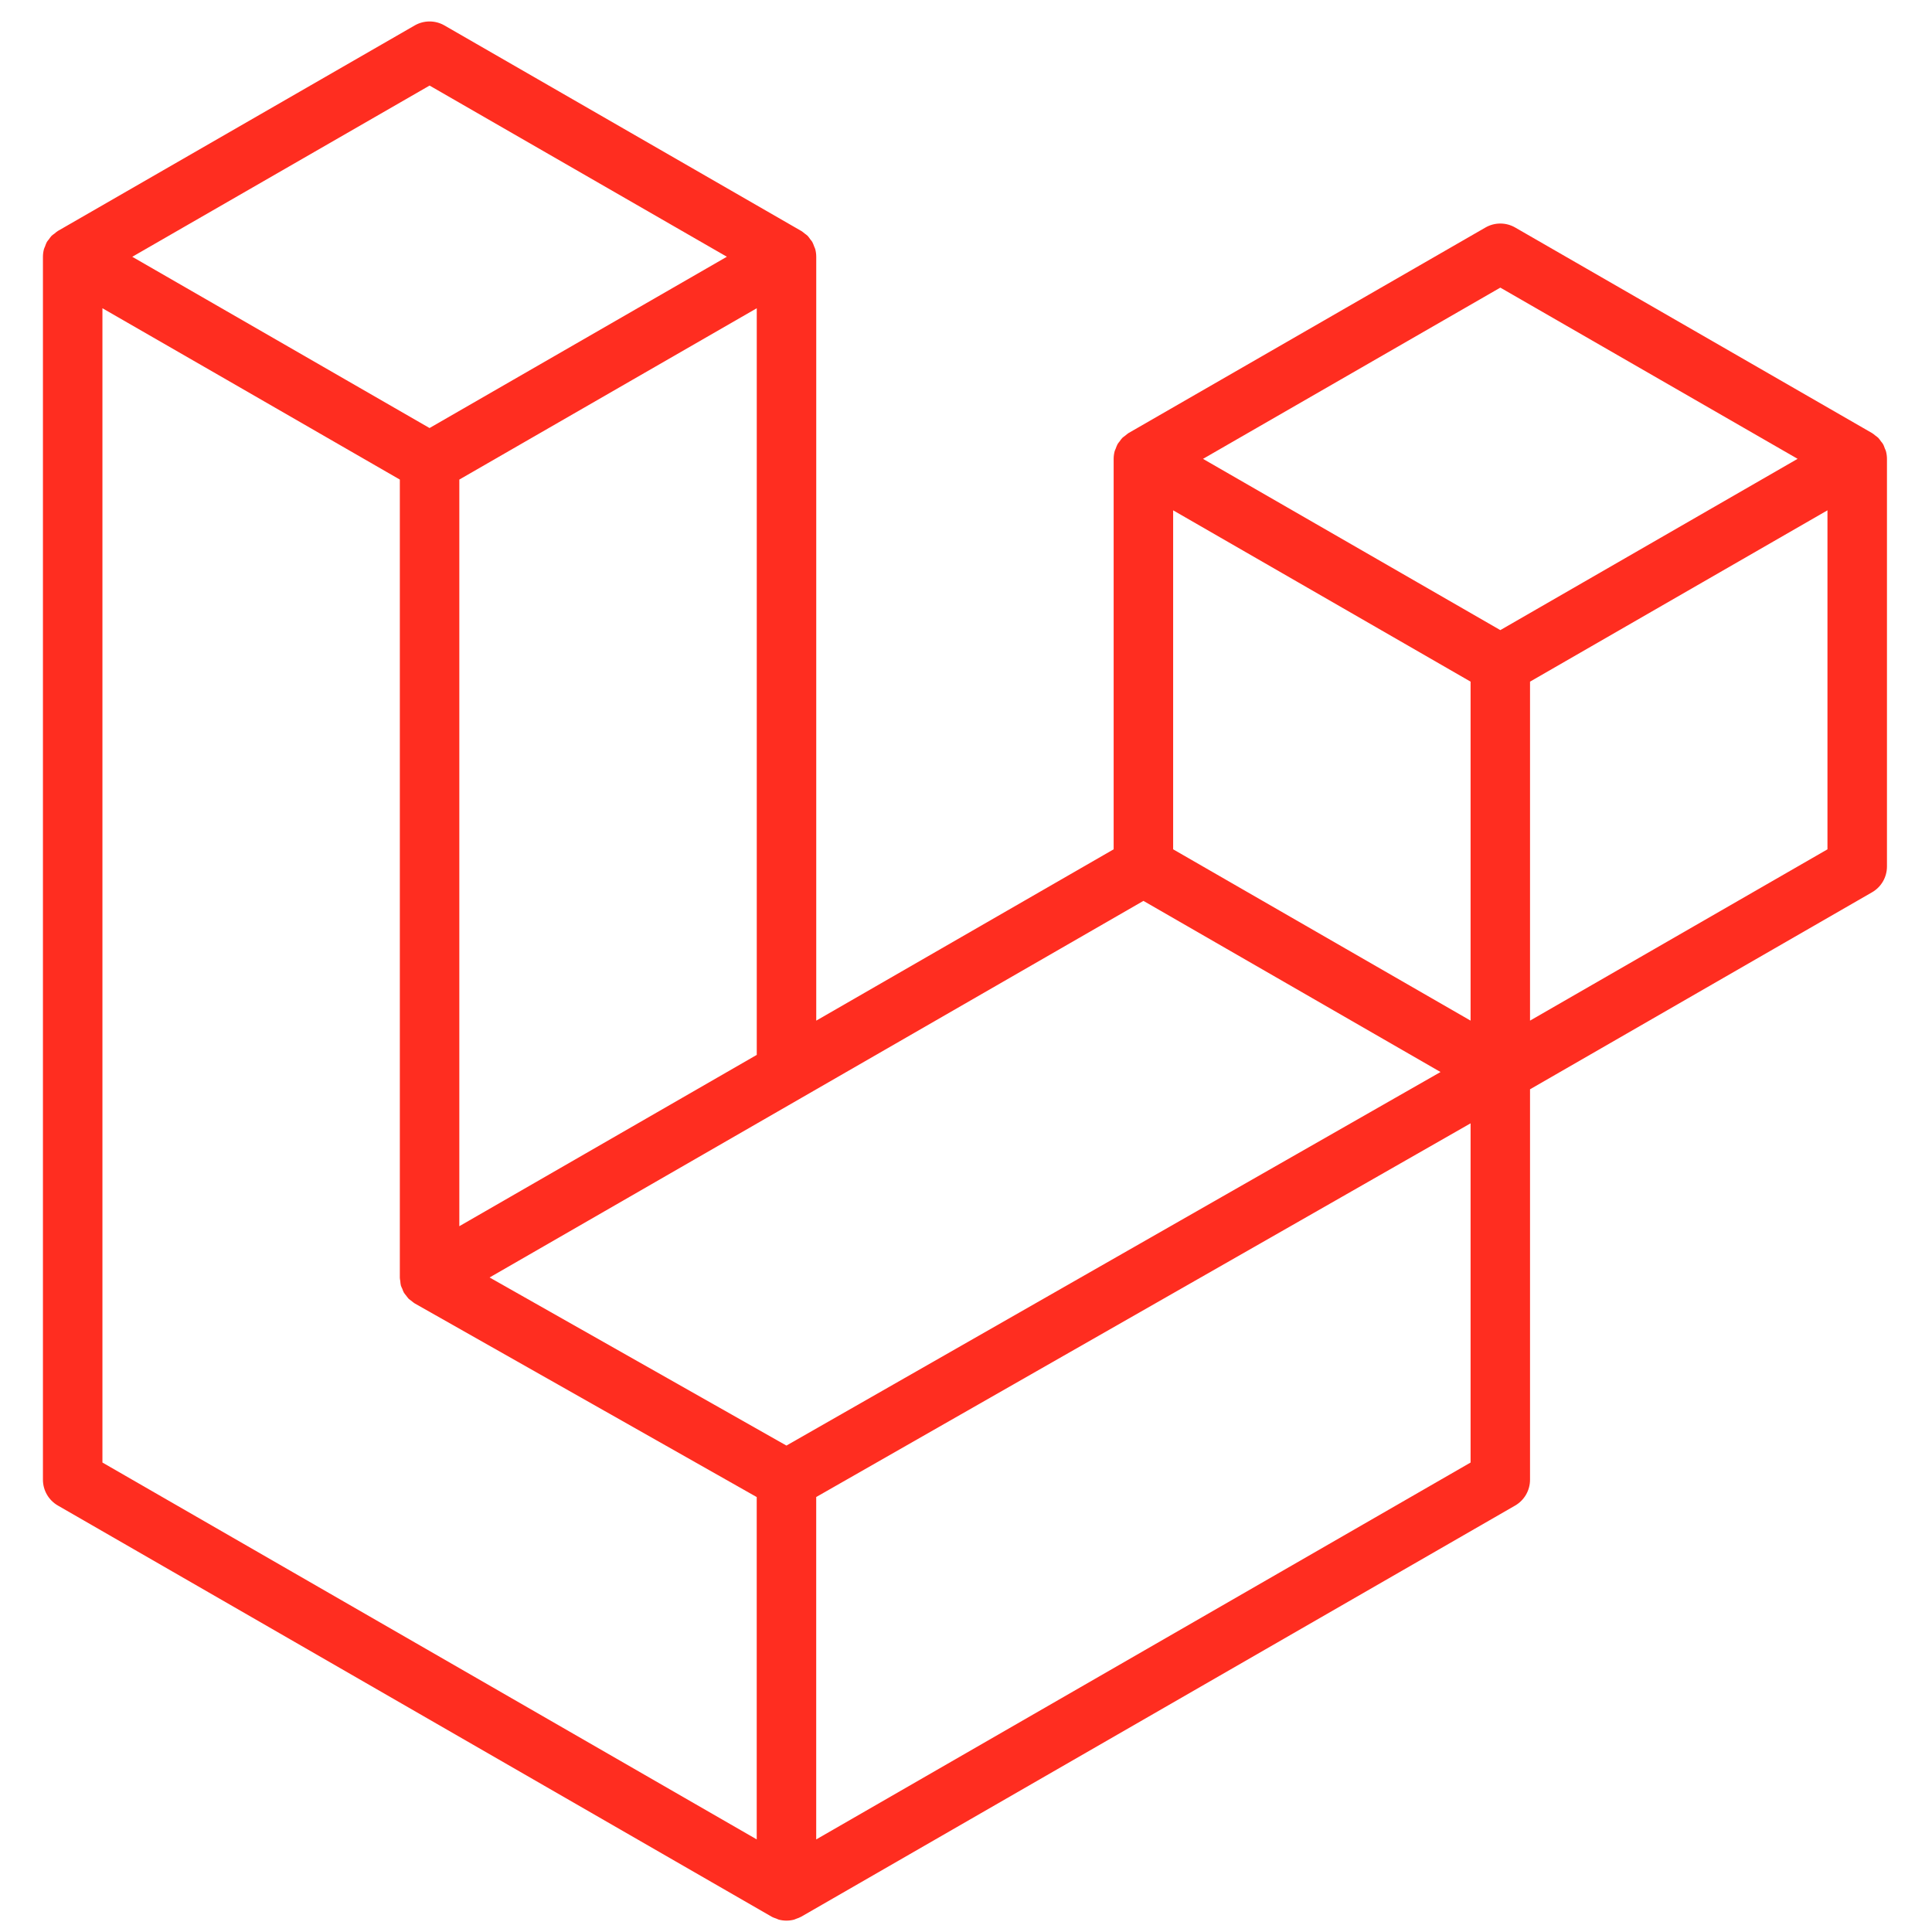
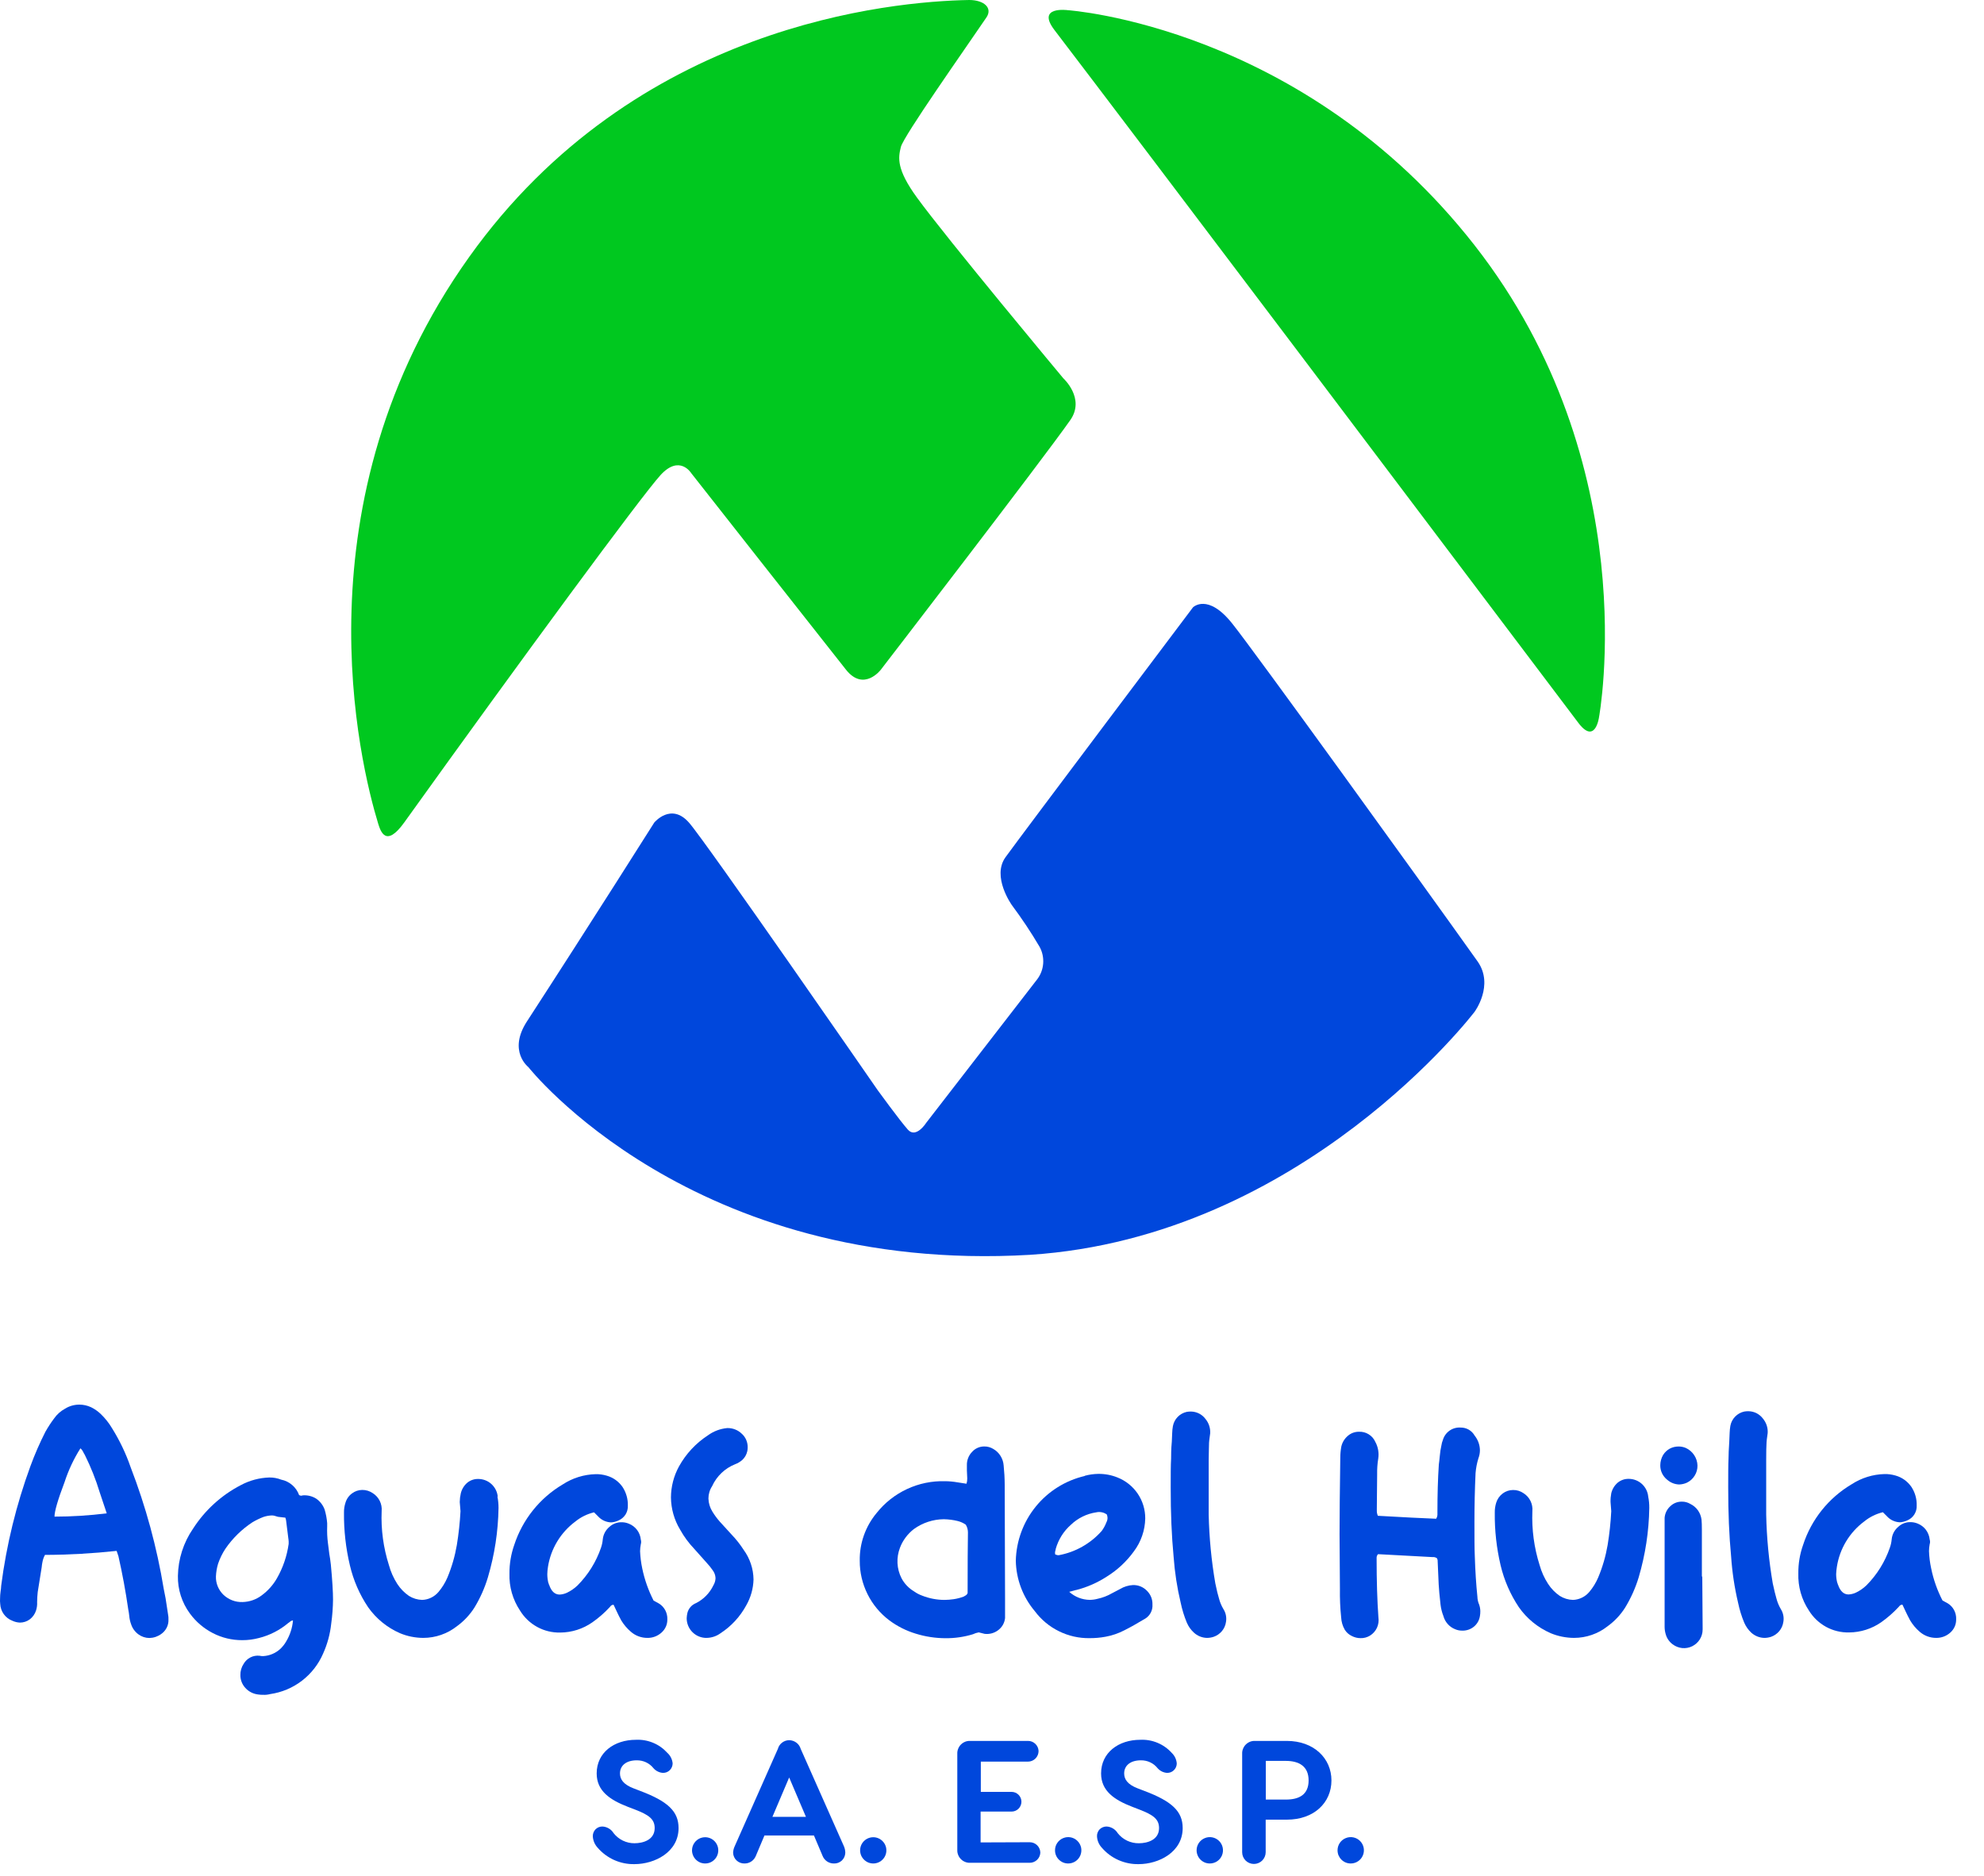
- <svg xmlns="http://www.w3.org/2000/svg" width="166" height="166" viewBox="0 0 166 166" fill="none">
-   <path fill-rule="evenodd" clip-rule="evenodd" d="M162.041 38.759C162.099 38.977 162.129 39.201 162.13 39.426V74.452C162.13 74.902 162.011 75.344 161.786 75.733C161.561 76.122 161.237 76.444 160.847 76.668L131.462 93.594V127.141C131.462 128.054 130.977 128.897 130.186 129.357L68.847 164.683C68.707 164.763 68.554 164.814 68.401 164.868C68.343 164.887 68.289 164.922 68.228 164.938C67.8 165.051 67.349 165.051 66.92 164.938C66.85 164.919 66.786 164.881 66.719 164.855C66.579 164.804 66.432 164.76 66.298 164.683L4.972 129.357C4.583 129.133 4.259 128.81 4.034 128.421C3.808 128.032 3.69 127.591 3.689 127.141L3.689 22.063C3.689 21.834 3.721 21.61 3.779 21.393C3.798 21.32 3.843 21.253 3.868 21.179C3.916 21.045 3.961 20.908 4.031 20.783C4.079 20.7 4.149 20.633 4.206 20.557C4.28 20.454 4.347 20.349 4.433 20.26C4.506 20.186 4.602 20.132 4.685 20.068C4.778 19.992 4.861 19.909 4.966 19.848L35.633 2.185C36.022 1.961 36.462 1.844 36.91 1.844C37.358 1.844 37.798 1.961 38.186 2.185L68.851 19.848H68.857C68.959 19.912 69.045 19.992 69.138 20.065C69.221 20.129 69.313 20.186 69.387 20.257C69.476 20.349 69.54 20.454 69.616 20.557C69.671 20.633 69.744 20.7 69.789 20.783C69.862 20.911 69.904 21.045 69.955 21.179C69.98 21.253 70.025 21.32 70.044 21.396C70.103 21.614 70.133 21.838 70.133 22.063V87.694L95.686 72.974V39.423C95.686 39.2 95.718 38.973 95.775 38.759C95.798 38.683 95.839 38.615 95.865 38.542C95.916 38.408 95.96 38.271 96.031 38.146C96.079 38.063 96.149 37.996 96.203 37.92C96.279 37.818 96.343 37.712 96.433 37.623C96.506 37.549 96.599 37.495 96.681 37.431C96.777 37.355 96.86 37.272 96.962 37.211L127.633 19.548C128.021 19.324 128.461 19.206 128.91 19.206C129.358 19.206 129.798 19.324 130.186 19.548L160.85 37.211C160.959 37.275 161.042 37.355 161.137 37.428C161.217 37.492 161.31 37.549 161.383 37.62C161.473 37.712 161.536 37.818 161.613 37.92C161.67 37.996 161.741 38.063 161.785 38.146C161.859 38.271 161.9 38.408 161.951 38.542C161.98 38.615 162.021 38.683 162.041 38.759ZM157.018 72.974V43.848L146.287 50.028L131.462 58.568V87.694L157.021 72.974H157.018ZM126.354 125.663V96.518L111.771 104.85L70.13 128.626V158.046L126.354 125.663ZM8.801 26.485V125.663L65.018 158.043V128.629L35.649 112L35.64 111.994L35.627 111.988C35.528 111.93 35.445 111.847 35.353 111.777C35.273 111.713 35.18 111.662 35.11 111.592L35.104 111.582C35.021 111.502 34.963 111.403 34.893 111.314C34.829 111.228 34.753 111.154 34.702 111.065L34.699 111.055C34.641 110.96 34.606 110.845 34.565 110.736C34.523 110.64 34.469 110.551 34.443 110.449C34.411 110.328 34.405 110.197 34.392 110.072C34.379 109.976 34.354 109.881 34.354 109.785V109.778V41.205L19.532 32.662L8.801 26.485ZM36.913 7.35L11.364 22.063L36.907 36.777L62.453 22.06L36.907 7.35H36.913ZM50.2 99.174L65.022 90.637V26.485L54.291 32.665L39.466 41.205V105.357L50.2 99.174ZM128.91 24.713L103.363 39.426L128.91 54.14L154.453 39.423L128.91 24.713ZM126.354 58.568L111.529 50.028L100.798 43.848V72.974L115.619 81.511L126.354 87.694V58.568ZM67.571 124.205L105.042 102.803L123.772 92.109L98.245 77.405L68.854 94.334L42.066 109.762L67.571 124.205Z" fill="#FF2D20" />
+ <svg xmlns="http://www.w3.org/2000/svg" width="55" height="52" viewBox="0 0 55 52" fill="none">
+   <path fill-rule="evenodd" clip-rule="evenodd" d="M11.207 22.8C14.483 18.232 17.779 13.756 18.309 13.173C18.839 12.591 19.162 13.117 19.162 13.117C19.162 13.117 22.986 17.981 23.455 18.569C23.947 19.184 24.416 18.569 24.416 18.569C24.416 18.569 28.924 12.715 29.671 11.645C30.091 11.045 29.479 10.49 29.479 10.49C29.479 10.49 26.26 6.631 25.424 5.483C24.847 4.691 24.898 4.376 24.974 4.073C25.051 3.769 26.745 1.368 27.345 0.484C27.523 0.223 27.282 0 26.868 0C24.704 0.038 17.605 0.675 13.005 7.126C8.172 13.904 9.985 21.202 10.484 22.835C10.552 23.049 10.697 23.51 11.207 22.8Z" fill="#00C81F" />
+   <path fill-rule="evenodd" clip-rule="evenodd" d="M40.962 26.654C39.415 24.479 34.728 17.992 34.16 17.287C33.478 16.43 33.071 16.838 33.071 16.838C33.071 16.838 28.392 23.049 27.877 23.761C27.482 24.303 28.052 25.094 28.052 25.094C28.328 25.465 28.585 25.85 28.819 26.248C28.896 26.388 28.93 26.547 28.919 26.706C28.908 26.865 28.852 27.017 28.756 27.145L25.679 31.124C25.679 31.124 25.396 31.575 25.167 31.316C24.938 31.058 24.334 30.227 24.334 30.227C24.334 30.227 19.563 23.327 19.099 22.804C18.601 22.239 18.137 22.804 18.137 22.804C18.137 22.804 16.389 25.573 14.605 28.321C14.074 29.143 14.648 29.584 14.648 29.584C14.648 29.584 19.175 35.336 28.557 34.787C36.128 34.295 40.878 28.05 40.878 28.05C40.878 28.05 41.426 27.314 40.962 26.654Z" fill="#0047DC" />
+   <path fill-rule="evenodd" clip-rule="evenodd" d="M29.23 0.831C31.552 3.871 39.877 14.901 43.74 20.02C44.221 20.675 44.327 19.887 44.327 19.887C44.327 19.887 45.636 12.883 40.877 6.799C36.117 0.715 29.598 0.282 29.598 0.282C29.598 0.282 28.72 0.161 29.23 0.831Z" fill="#00C81F" />
+   <path d="M0.002 44.313C0.002 44.249 0.007 44.185 0.016 44.121C0.025 44.068 0.03 44.014 0.033 43.959C0.179 42.829 0.451 41.718 0.843 40.647C0.962 40.322 1.1 40.005 1.257 39.696C1.33 39.566 1.411 39.441 1.501 39.322C1.58 39.209 1.684 39.117 1.805 39.052C1.923 38.978 2.06 38.94 2.2 38.94C2.312 38.94 2.422 38.965 2.524 39.012C2.622 39.06 2.712 39.123 2.791 39.198C2.913 39.315 3.019 39.448 3.105 39.593C3.318 39.934 3.491 40.297 3.622 40.677C4.042 41.765 4.349 42.893 4.538 44.043C4.546 44.09 4.563 44.178 4.59 44.307L4.66 44.763C4.669 44.806 4.672 44.85 4.67 44.895C4.674 44.974 4.657 45.053 4.622 45.123C4.586 45.194 4.533 45.255 4.468 45.3C4.373 45.369 4.26 45.407 4.143 45.41C4.034 45.41 3.928 45.375 3.839 45.31C3.745 45.242 3.674 45.146 3.637 45.036C3.608 44.959 3.59 44.879 3.583 44.798C3.577 44.738 3.568 44.679 3.556 44.62C3.483 44.115 3.392 43.622 3.283 43.142L3.233 42.995C2.573 43.066 1.91 43.104 1.247 43.106C1.212 43.17 1.188 43.238 1.176 43.309C1.166 43.354 1.16 43.4 1.156 43.446L1.046 44.134C1.035 44.227 1.03 44.321 1.029 44.415C1.034 44.494 1.023 44.573 0.999 44.648C0.968 44.745 0.908 44.83 0.827 44.892C0.748 44.951 0.651 44.983 0.552 44.983C0.479 44.98 0.407 44.962 0.341 44.931C0.246 44.895 0.164 44.831 0.104 44.748C0.045 44.666 0.011 44.568 0.006 44.466C-0 44.415 -0.002 44.364 0.002 44.313ZM2.301 40.242C2.284 40.207 2.26 40.176 2.23 40.151C2.045 40.444 1.897 40.758 1.79 41.088C1.604 41.577 1.511 41.896 1.511 42.045C1.995 42.045 2.478 42.014 2.959 41.954L2.766 41.377C2.657 41.018 2.518 40.669 2.351 40.333C2.332 40.304 2.316 40.274 2.301 40.242Z" fill="#0047DC" />
+   <path d="M5.353 42.377C5.681 41.867 6.136 41.452 6.674 41.173C6.919 41.041 7.192 40.968 7.47 40.96C7.581 40.959 7.691 40.979 7.795 41.02C7.907 41.042 8.012 41.093 8.099 41.168C8.186 41.242 8.252 41.338 8.291 41.446C8.305 41.456 8.322 41.463 8.34 41.464C8.358 41.466 8.376 41.463 8.392 41.456C8.523 41.445 8.655 41.477 8.766 41.547C8.874 41.622 8.955 41.728 9 41.851C9.036 41.973 9.06 42.099 9.07 42.226V42.317C9.064 42.471 9.071 42.625 9.091 42.778C9.111 42.943 9.125 43.046 9.13 43.086C9.145 43.161 9.158 43.259 9.172 43.38C9.213 43.813 9.232 44.133 9.232 44.343C9.23 44.566 9.213 44.789 9.182 45.011C9.152 45.298 9.076 45.578 8.957 45.842C8.829 46.139 8.627 46.398 8.37 46.595C8.113 46.792 7.81 46.919 7.489 46.965C7.427 46.981 7.362 46.989 7.297 46.985C7.248 46.986 7.199 46.983 7.15 46.975C7.015 46.958 6.891 46.894 6.801 46.793C6.712 46.697 6.663 46.57 6.664 46.439C6.661 46.328 6.693 46.218 6.755 46.125C6.799 46.049 6.864 45.987 6.942 45.948C7.02 45.908 7.108 45.892 7.196 45.902C7.229 45.91 7.263 45.913 7.297 45.912C7.469 45.902 7.633 45.835 7.762 45.72C7.828 45.659 7.885 45.589 7.93 45.511C8.038 45.333 8.104 45.132 8.122 44.924C8.094 44.925 8.067 44.935 8.046 44.953C8.029 44.969 8.01 44.983 7.99 44.995C7.755 45.193 7.478 45.335 7.179 45.41C7.028 45.45 6.871 45.471 6.714 45.47C6.43 45.471 6.15 45.404 5.898 45.273C5.648 45.144 5.431 44.959 5.265 44.732C5.042 44.43 4.924 44.063 4.932 43.688C4.94 43.219 5.087 42.763 5.353 42.377ZM7.996 42.67L7.93 42.145C7.926 42.12 7.919 42.096 7.91 42.073C7.869 42.073 7.824 42.061 7.772 42.058C7.729 42.056 7.687 42.048 7.646 42.033C7.605 42.017 7.56 42.01 7.516 42.013C7.443 42.017 7.372 42.031 7.303 42.054C7.198 42.094 7.096 42.144 6.999 42.201C6.704 42.395 6.449 42.644 6.249 42.935C6.164 43.064 6.096 43.204 6.046 43.35C6.011 43.465 5.991 43.584 5.986 43.704C5.983 43.798 6 43.892 6.036 43.979C6.072 44.066 6.125 44.145 6.193 44.211C6.264 44.278 6.347 44.331 6.439 44.366C6.53 44.401 6.628 44.417 6.726 44.413C6.916 44.408 7.099 44.345 7.251 44.231C7.425 44.104 7.57 43.942 7.677 43.755C7.845 43.461 7.955 43.138 8.002 42.803C8.004 42.758 8.003 42.714 7.997 42.67H7.996Z" fill="#0047DC" />
+   <path d="M13.79 41.489C13.81 41.592 13.82 41.697 13.82 41.803C13.81 42.454 13.711 43.101 13.526 43.726C13.438 44.021 13.312 44.304 13.152 44.567C13.024 44.768 12.859 44.944 12.666 45.084C12.4 45.293 12.072 45.407 11.733 45.407C11.511 45.406 11.291 45.362 11.086 45.276C10.732 45.121 10.428 44.873 10.205 44.557C9.967 44.203 9.796 43.808 9.699 43.393C9.586 42.915 9.531 42.425 9.536 41.934C9.534 41.841 9.548 41.749 9.577 41.66C9.607 41.556 9.671 41.465 9.759 41.401C9.841 41.339 9.94 41.306 10.042 41.305C10.147 41.304 10.25 41.336 10.336 41.396C10.418 41.448 10.485 41.522 10.528 41.61C10.571 41.697 10.589 41.795 10.58 41.892C10.559 42.4 10.628 42.907 10.782 43.391C10.832 43.575 10.91 43.749 11.013 43.91C11.098 44.041 11.208 44.154 11.337 44.243C11.447 44.312 11.573 44.35 11.703 44.354C11.79 44.351 11.876 44.33 11.954 44.291C12.032 44.253 12.102 44.198 12.158 44.131C12.258 44.012 12.34 43.879 12.402 43.736C12.523 43.447 12.611 43.144 12.664 42.835C12.715 42.523 12.749 42.209 12.766 41.894L12.745 41.64C12.746 41.559 12.756 41.479 12.774 41.401C12.801 41.286 12.863 41.184 12.952 41.107C13.039 41.035 13.148 40.998 13.26 41.001C13.394 41.002 13.523 41.051 13.622 41.141C13.721 41.231 13.784 41.354 13.798 41.487L13.79 41.489Z" fill="#0047DC" />
+   <path d="M18.5 44.892C18.501 44.961 18.488 45.03 18.46 45.094C18.432 45.157 18.39 45.214 18.338 45.26C18.23 45.358 18.089 45.411 17.943 45.407C17.775 45.407 17.613 45.346 17.487 45.235C17.383 45.146 17.294 45.041 17.223 44.924C17.176 44.837 17.134 44.755 17.101 44.682C17.067 44.608 17.038 44.544 17.01 44.489C16.996 44.489 16.982 44.491 16.968 44.496C16.955 44.501 16.943 44.509 16.933 44.519C16.923 44.533 16.911 44.547 16.898 44.56C16.754 44.715 16.595 44.854 16.422 44.975C16.161 45.158 15.85 45.257 15.531 45.259C15.309 45.264 15.088 45.211 14.893 45.104C14.697 44.997 14.533 44.841 14.417 44.651C14.214 44.347 14.111 43.988 14.123 43.623C14.121 43.354 14.166 43.086 14.255 42.832C14.485 42.127 14.963 41.529 15.602 41.151C15.874 40.974 16.189 40.876 16.514 40.868C16.616 40.866 16.719 40.88 16.817 40.909C16.996 40.959 17.152 41.07 17.258 41.223C17.358 41.376 17.41 41.556 17.405 41.738C17.409 41.826 17.387 41.913 17.34 41.988C17.292 42.062 17.223 42.12 17.142 42.154C17.078 42.184 17.009 42.201 16.939 42.205C16.819 42.2 16.704 42.154 16.615 42.073L16.468 41.926C16.279 41.971 16.102 42.057 15.951 42.18C15.543 42.483 15.27 42.934 15.191 43.435C15.18 43.502 15.174 43.57 15.172 43.638C15.172 43.72 15.182 43.802 15.201 43.882C15.204 43.885 15.207 43.889 15.209 43.893C15.211 43.897 15.211 43.902 15.211 43.907C15.211 43.911 15.212 43.916 15.213 43.92C15.215 43.925 15.218 43.928 15.222 43.932C15.282 44.115 15.38 44.206 15.515 44.206C15.585 44.202 15.654 44.185 15.718 44.155C15.826 44.103 15.925 44.035 16.011 43.952C16.303 43.658 16.525 43.302 16.66 42.91C16.686 42.834 16.703 42.756 16.71 42.676C16.723 42.542 16.789 42.418 16.892 42.331C16.983 42.246 17.103 42.2 17.227 42.201C17.297 42.2 17.366 42.213 17.43 42.24C17.521 42.275 17.6 42.335 17.66 42.413C17.719 42.491 17.755 42.584 17.764 42.681C17.777 42.724 17.777 42.77 17.764 42.813C17.752 42.876 17.745 42.941 17.744 43.005C17.751 43.165 17.771 43.324 17.804 43.481C17.868 43.791 17.974 44.09 18.118 44.372L18.265 44.453C18.34 44.498 18.401 44.563 18.442 44.64C18.483 44.718 18.503 44.804 18.5 44.892Z" fill="#0047DC" />
+   <path d="M20.616 42.967C20.79 43.206 20.885 43.492 20.889 43.788C20.882 44.041 20.812 44.288 20.686 44.507C20.517 44.818 20.273 45.083 19.977 45.276C19.865 45.359 19.731 45.404 19.592 45.407C19.52 45.409 19.447 45.396 19.38 45.369C19.312 45.342 19.251 45.302 19.199 45.251C19.147 45.2 19.106 45.14 19.078 45.072C19.05 45.005 19.036 44.934 19.036 44.861C19.038 44.811 19.045 44.762 19.056 44.714C19.072 44.652 19.102 44.595 19.144 44.548C19.186 44.5 19.239 44.464 19.299 44.441C19.506 44.335 19.673 44.165 19.774 43.955C19.811 43.894 19.833 43.824 19.836 43.752C19.833 43.672 19.805 43.593 19.755 43.529C19.706 43.458 19.652 43.39 19.592 43.327L19.249 42.942C19.095 42.781 18.962 42.601 18.854 42.406C18.691 42.137 18.604 41.83 18.6 41.515C18.601 41.214 18.678 40.917 18.823 40.653C19.015 40.306 19.29 40.01 19.623 39.793C19.78 39.678 19.966 39.608 20.16 39.59C20.235 39.588 20.309 39.601 20.378 39.628C20.448 39.655 20.511 39.696 20.564 39.748C20.616 39.794 20.657 39.851 20.685 39.915C20.713 39.979 20.727 40.048 20.727 40.117C20.728 40.154 20.724 40.191 20.717 40.228C20.696 40.326 20.645 40.415 20.57 40.481C20.512 40.529 20.448 40.567 20.378 40.593C20.095 40.706 19.867 40.924 19.741 41.201C19.674 41.303 19.639 41.423 19.639 41.544C19.643 41.674 19.682 41.8 19.751 41.91C19.811 42.007 19.878 42.098 19.953 42.183L20.276 42.537C20.403 42.669 20.517 42.813 20.616 42.967Z" fill="#0047DC" />
+   <path d="M26.196 41.063C26.311 41.064 26.426 41.074 26.539 41.094L26.793 41.133C26.808 41.086 26.815 41.036 26.814 40.987L26.804 40.763V40.617C26.802 40.548 26.815 40.48 26.84 40.417C26.865 40.353 26.903 40.295 26.951 40.247C26.993 40.2 27.045 40.163 27.102 40.138C27.16 40.112 27.222 40.1 27.285 40.1C27.374 40.098 27.462 40.123 27.538 40.17C27.619 40.217 27.688 40.283 27.737 40.363C27.787 40.443 27.816 40.533 27.823 40.627C27.841 40.801 27.851 40.977 27.852 41.153L27.862 44.313V44.859C27.855 44.925 27.834 44.989 27.801 45.047C27.768 45.104 27.723 45.154 27.67 45.194C27.563 45.275 27.429 45.311 27.296 45.295L27.133 45.254C27.077 45.264 27.022 45.281 26.971 45.306C26.728 45.38 26.476 45.417 26.222 45.416C25.939 45.416 25.657 45.374 25.387 45.29C25.122 45.21 24.874 45.085 24.653 44.92C24.397 44.727 24.19 44.478 24.048 44.191C23.906 43.905 23.832 43.589 23.834 43.27C23.825 42.788 23.991 42.319 24.299 41.948C24.524 41.663 24.813 41.435 25.143 41.281C25.472 41.127 25.833 41.053 26.196 41.063ZM26.833 42.481C26.833 42.406 26.812 42.332 26.773 42.268C26.705 42.221 26.63 42.187 26.55 42.167C26.424 42.136 26.295 42.12 26.165 42.117C25.866 42.12 25.576 42.215 25.334 42.39C25.161 42.524 25.027 42.702 24.949 42.907C24.897 43.043 24.873 43.188 24.88 43.334C24.887 43.48 24.925 43.622 24.991 43.752C25.072 43.906 25.195 44.033 25.344 44.121C25.41 44.168 25.481 44.205 25.557 44.233C25.757 44.313 25.97 44.354 26.186 44.354C26.27 44.353 26.355 44.346 26.438 44.334C26.532 44.32 26.624 44.296 26.713 44.263L26.773 44.228C26.797 44.213 26.816 44.19 26.824 44.162V44.131C26.824 43.395 26.827 42.845 26.833 42.481Z" fill="#0047DC" />
+   <path d="M30.074 40.912C30.197 40.879 30.322 40.862 30.449 40.86C30.63 40.858 30.811 40.892 30.979 40.96C31.206 41.049 31.402 41.206 31.539 41.408C31.677 41.611 31.749 41.85 31.748 42.095C31.742 42.424 31.632 42.743 31.434 43.007C31.233 43.286 30.978 43.524 30.685 43.706C30.424 43.876 30.136 44.003 29.834 44.08C29.854 44.072 29.79 44.09 29.641 44.13C29.797 44.271 29.999 44.35 30.209 44.353C30.284 44.352 30.359 44.342 30.431 44.322C30.566 44.293 30.696 44.244 30.816 44.175L31.049 44.053C31.159 43.986 31.284 43.948 31.413 43.942C31.484 43.941 31.554 43.954 31.62 43.981C31.685 44.008 31.744 44.048 31.794 44.099C31.845 44.149 31.885 44.209 31.912 44.275C31.938 44.341 31.951 44.412 31.948 44.484C31.953 44.559 31.938 44.635 31.904 44.702C31.87 44.77 31.819 44.827 31.755 44.868C31.532 45.003 31.336 45.113 31.168 45.197C31.004 45.282 30.828 45.342 30.647 45.375C30.502 45.402 30.354 45.415 30.206 45.414C29.912 45.419 29.621 45.353 29.357 45.223C29.092 45.093 28.863 44.902 28.687 44.666C28.356 44.274 28.17 43.781 28.16 43.268C28.173 42.72 28.367 42.193 28.713 41.767C29.058 41.342 29.535 41.044 30.068 40.919L30.074 40.912ZM29.309 43.114H29.355C29.813 43.029 30.23 42.793 30.54 42.444C30.595 42.37 30.639 42.288 30.672 42.202C30.692 42.165 30.702 42.123 30.703 42.08C30.701 42.049 30.695 42.018 30.685 41.988C30.644 41.957 30.596 41.935 30.545 41.925C30.494 41.914 30.442 41.914 30.391 41.926C30.126 41.965 29.88 42.086 29.687 42.271C29.485 42.449 29.34 42.681 29.267 42.939C29.265 42.962 29.26 42.984 29.252 43.005C29.244 43.033 29.244 43.063 29.252 43.092C29.27 43.102 29.289 43.108 29.309 43.109V43.114Z" fill="#0047DC" />
+   <path d="M33.915 44.608C33.982 44.713 34.008 44.839 33.987 44.962C33.974 45.057 33.935 45.146 33.874 45.219C33.813 45.292 33.733 45.347 33.642 45.378C33.58 45.398 33.515 45.408 33.45 45.407C33.318 45.402 33.193 45.35 33.096 45.26C33.013 45.184 32.947 45.091 32.902 44.987C32.827 44.807 32.77 44.62 32.73 44.429C32.631 44.013 32.566 43.589 32.535 43.162C32.48 42.588 32.453 41.946 32.454 41.238C32.454 40.881 32.454 40.614 32.465 40.438C32.465 40.336 32.465 40.178 32.485 39.962L32.495 39.73C32.497 39.665 32.503 39.6 32.515 39.536C32.533 39.44 32.579 39.351 32.647 39.281C32.716 39.21 32.803 39.162 32.899 39.141C32.939 39.134 32.98 39.131 33.021 39.132C33.098 39.134 33.173 39.153 33.242 39.188C33.31 39.223 33.37 39.273 33.416 39.335C33.51 39.447 33.558 39.592 33.548 39.739C33.528 39.886 33.517 39.966 33.517 39.993C33.517 40.101 33.507 40.263 33.507 40.479V41.988C33.521 42.628 33.582 43.266 33.691 43.896C33.73 44.086 33.764 44.224 33.792 44.312C33.818 44.416 33.86 44.516 33.915 44.608Z" fill="#0047DC" />
+   <path d="M37.145 44.05L37.135 42.541C37.135 42.069 37.141 41.36 37.155 40.416C37.155 40.31 37.165 40.205 37.184 40.101C37.21 39.987 37.273 39.884 37.362 39.808C37.447 39.732 37.558 39.691 37.672 39.692C37.767 39.688 37.862 39.712 37.943 39.763C38.025 39.813 38.089 39.887 38.127 39.975C38.203 40.114 38.231 40.275 38.208 40.432C38.184 40.577 38.174 40.725 38.177 40.872L38.168 41.815V41.875C38.166 41.925 38.176 41.975 38.197 42.022C38.901 42.063 39.437 42.089 39.812 42.104C39.833 42.071 39.845 42.035 39.848 41.997C39.849 41.971 39.849 41.946 39.848 41.92C39.848 41.431 39.861 40.99 39.887 40.599C39.895 40.552 39.903 40.471 39.914 40.361C39.922 40.262 39.937 40.164 39.959 40.068C39.966 40.017 39.98 39.968 39.999 39.921C40.029 39.815 40.096 39.723 40.186 39.66C40.276 39.597 40.385 39.568 40.495 39.576C40.573 39.575 40.65 39.596 40.718 39.635C40.785 39.674 40.841 39.731 40.88 39.799C40.972 39.914 41.024 40.056 41.026 40.204C41.026 40.28 41.012 40.355 40.985 40.426C40.943 40.561 40.916 40.7 40.905 40.841C40.884 41.293 40.874 41.743 40.874 42.189C40.874 42.613 40.874 42.932 40.884 43.14C40.897 43.559 40.922 43.934 40.956 44.265C40.958 44.342 40.975 44.418 41.006 44.488C41.026 44.547 41.037 44.608 41.037 44.67C41.037 44.714 41.034 44.758 41.026 44.802C41.009 44.917 40.949 45.022 40.859 45.096C40.769 45.169 40.656 45.208 40.541 45.206C40.471 45.207 40.402 45.194 40.338 45.166C40.259 45.135 40.189 45.086 40.133 45.022C40.077 44.959 40.036 44.884 40.014 44.802C39.974 44.7 39.947 44.593 39.934 44.484C39.906 44.24 39.89 44.055 39.883 43.926L39.853 43.248C39.849 43.23 39.842 43.213 39.833 43.197C39.797 43.173 39.754 43.162 39.711 43.167L38.202 43.086C38.189 43.099 38.178 43.115 38.172 43.133C38.165 43.15 38.161 43.169 38.162 43.187C38.162 43.829 38.179 44.379 38.212 44.837C38.227 44.935 38.213 45.036 38.172 45.126C38.13 45.216 38.063 45.292 37.979 45.344C37.9 45.392 37.809 45.417 37.716 45.414C37.632 45.414 37.548 45.393 37.474 45.354C37.394 45.316 37.327 45.257 37.28 45.182C37.219 45.077 37.185 44.959 37.179 44.837C37.152 44.576 37.141 44.313 37.145 44.05Z" fill="#0047DC" />
+   <path d="M45.691 41.489C45.712 41.592 45.722 41.697 45.721 41.803C45.711 42.454 45.612 43.101 45.428 43.726C45.339 44.021 45.212 44.304 45.052 44.567C44.924 44.769 44.759 44.944 44.566 45.084C44.301 45.293 43.973 45.407 43.635 45.407C43.413 45.406 43.192 45.362 42.986 45.276C42.633 45.121 42.328 44.873 42.106 44.557C41.869 44.202 41.697 43.808 41.599 43.393C41.487 42.915 41.432 42.425 41.438 41.934C41.436 41.841 41.45 41.749 41.477 41.66C41.509 41.557 41.572 41.467 41.659 41.402C41.742 41.341 41.841 41.307 41.944 41.307C42.049 41.305 42.152 41.337 42.238 41.398C42.32 41.45 42.386 41.524 42.429 41.612C42.471 41.699 42.489 41.797 42.48 41.894C42.46 42.401 42.528 42.909 42.682 43.393C42.733 43.576 42.812 43.75 42.916 43.91C43.001 44.041 43.111 44.154 43.24 44.243C43.35 44.312 43.475 44.35 43.605 44.354C43.692 44.351 43.777 44.33 43.856 44.291C43.934 44.253 44.004 44.198 44.06 44.131C44.16 44.012 44.242 43.879 44.303 43.736C44.425 43.447 44.513 43.144 44.566 42.835C44.617 42.523 44.651 42.209 44.667 41.894L44.647 41.64C44.645 41.559 44.652 41.477 44.667 41.398C44.694 41.283 44.756 41.181 44.845 41.104C44.932 41.033 45.041 40.995 45.153 40.998C45.287 40.999 45.416 41.048 45.515 41.138C45.614 41.228 45.677 41.351 45.691 41.484V41.489Z" fill="#0047DC" />
+   <path d="M46.288 40.161C46.363 40.121 46.446 40.101 46.531 40.101C46.6 40.1 46.669 40.114 46.733 40.141C46.827 40.184 46.907 40.252 46.964 40.338C47.022 40.424 47.054 40.524 47.057 40.627C47.059 40.726 47.033 40.824 46.98 40.908C46.928 40.993 46.853 41.061 46.764 41.104C46.697 41.135 46.625 41.151 46.551 41.154C46.428 41.151 46.31 41.104 46.218 41.023C46.157 40.975 46.108 40.913 46.074 40.843C46.041 40.773 46.024 40.696 46.026 40.618C46.027 40.518 46.055 40.419 46.106 40.333C46.151 40.261 46.214 40.202 46.288 40.161ZM47.169 42.126C47.176 42.193 47.179 42.289 47.179 42.411V43.707H47.19L47.2 45.113V45.175C47.2 45.271 47.173 45.366 47.122 45.448C47.071 45.529 46.998 45.595 46.912 45.638C46.825 45.681 46.729 45.698 46.633 45.689C46.537 45.679 46.446 45.643 46.369 45.585C46.276 45.516 46.208 45.418 46.177 45.307C46.157 45.241 46.147 45.173 46.146 45.105V42.076C46.156 41.954 46.212 41.84 46.303 41.757C46.389 41.674 46.504 41.628 46.623 41.63C46.705 41.628 46.785 41.65 46.855 41.691C46.94 41.732 47.013 41.792 47.068 41.868C47.122 41.944 47.157 42.033 47.169 42.126Z" fill="#0047DC" />
+   <path d="M49.367 44.608C49.434 44.713 49.459 44.84 49.438 44.962C49.425 45.057 49.386 45.145 49.325 45.219C49.264 45.292 49.184 45.347 49.094 45.378C49.032 45.398 48.967 45.408 48.902 45.407C48.77 45.402 48.644 45.35 48.546 45.26C48.464 45.183 48.399 45.09 48.354 44.987C48.279 44.807 48.221 44.62 48.182 44.429C48.083 44.01 48.019 43.583 47.99 43.154C47.935 42.579 47.908 41.937 47.909 41.229C47.909 40.872 47.909 40.605 47.918 40.429C47.918 40.327 47.925 40.169 47.939 39.953L47.949 39.721C47.951 39.656 47.958 39.591 47.969 39.527C47.987 39.431 48.033 39.342 48.102 39.272C48.17 39.201 48.258 39.153 48.354 39.132C48.394 39.125 48.435 39.122 48.476 39.123C48.553 39.125 48.628 39.144 48.697 39.179C48.765 39.215 48.825 39.265 48.871 39.326C48.965 39.439 49.013 39.583 49.003 39.73C48.982 39.877 48.972 39.957 48.972 39.984C48.965 40.093 48.962 40.254 48.962 40.47V41.988C48.975 42.628 49.036 43.266 49.144 43.896C49.185 44.086 49.219 44.224 49.245 44.312C49.272 44.416 49.313 44.516 49.367 44.608Z" fill="#0047DC" />
+   <path d="M54.228 44.892C54.229 44.961 54.216 45.03 54.188 45.094C54.16 45.157 54.118 45.214 54.066 45.26C53.958 45.358 53.817 45.41 53.671 45.407C53.503 45.407 53.341 45.346 53.215 45.235C53.111 45.145 53.022 45.039 52.952 44.921C52.905 44.834 52.864 44.752 52.83 44.679C52.796 44.605 52.766 44.541 52.739 44.486C52.725 44.486 52.711 44.488 52.698 44.493C52.684 44.498 52.673 44.506 52.663 44.516C52.652 44.531 52.64 44.544 52.627 44.557C52.483 44.711 52.324 44.85 52.152 44.972C51.89 45.155 51.58 45.253 51.261 45.256C51.038 45.261 50.818 45.208 50.622 45.101C50.427 44.994 50.263 44.838 50.146 44.648C49.944 44.345 49.841 43.985 49.853 43.62C49.85 43.351 49.895 43.083 49.985 42.829C50.214 42.124 50.693 41.526 51.331 41.148C51.603 40.971 51.919 40.873 52.243 40.865C52.346 40.863 52.448 40.877 52.547 40.906C52.726 40.956 52.881 41.067 52.987 41.22C53.088 41.373 53.139 41.553 53.134 41.735C53.139 41.823 53.116 41.91 53.069 41.985C53.022 42.059 52.953 42.117 52.871 42.151C52.807 42.18 52.739 42.198 52.669 42.202C52.548 42.198 52.433 42.151 52.344 42.07L52.197 41.923C52.009 41.968 51.832 42.055 51.682 42.177C51.274 42.48 51.001 42.931 50.922 43.432C50.911 43.499 50.904 43.567 50.901 43.635C50.901 43.717 50.911 43.799 50.932 43.879C50.935 43.882 50.938 43.886 50.94 43.89C50.942 43.894 50.942 43.899 50.942 43.904C50.942 43.908 50.943 43.913 50.944 43.917C50.946 43.922 50.949 43.925 50.952 43.929C51.013 44.112 51.111 44.203 51.246 44.203C51.316 44.199 51.385 44.182 51.449 44.152C51.557 44.1 51.656 44.032 51.742 43.949C52.034 43.655 52.255 43.299 52.39 42.907C52.417 42.832 52.434 42.753 52.441 42.673C52.454 42.539 52.519 42.415 52.623 42.328C52.713 42.243 52.834 42.196 52.958 42.198C53.027 42.197 53.096 42.211 53.16 42.237C53.251 42.273 53.331 42.333 53.389 42.41C53.448 42.488 53.484 42.581 53.494 42.678C53.508 42.721 53.508 42.767 53.494 42.81C53.482 42.873 53.476 42.938 53.475 43.002C53.481 43.162 53.501 43.321 53.535 43.478C53.598 43.788 53.704 44.088 53.849 44.369L53.996 44.45C54.071 44.496 54.132 44.561 54.172 44.639C54.213 44.717 54.232 44.804 54.228 44.892Z" fill="#0047DC" />
+   <path d="M18.5 48.594C18.584 48.67 18.637 48.775 18.647 48.888C18.646 48.923 18.639 48.958 18.625 48.99C18.612 49.022 18.592 49.051 18.567 49.075C18.541 49.1 18.512 49.119 18.479 49.132C18.446 49.144 18.412 49.15 18.377 49.149C18.326 49.146 18.278 49.133 18.233 49.11C18.188 49.088 18.148 49.057 18.115 49.019C18.06 48.949 17.989 48.894 17.909 48.856C17.828 48.818 17.74 48.8 17.651 48.801C17.358 48.801 17.187 48.948 17.187 49.164C17.187 49.322 17.275 49.468 17.565 49.579L17.753 49.651C18.506 49.936 18.811 50.212 18.811 50.679C18.811 51.346 18.149 51.679 17.588 51.679C17.395 51.683 17.204 51.644 17.028 51.566C16.852 51.487 16.695 51.371 16.569 51.225C16.489 51.139 16.441 51.028 16.434 50.911C16.432 50.875 16.438 50.839 16.451 50.806C16.463 50.772 16.483 50.742 16.507 50.716C16.532 50.69 16.562 50.67 16.595 50.656C16.628 50.642 16.664 50.636 16.7 50.636C16.763 50.639 16.824 50.658 16.878 50.69C16.932 50.722 16.977 50.766 17.01 50.82C17.078 50.907 17.166 50.978 17.267 51.027C17.367 51.075 17.477 51.101 17.588 51.1C17.826 51.1 18.149 51.008 18.149 50.679C18.149 50.428 17.98 50.312 17.609 50.168L17.405 50.09C16.908 49.898 16.541 49.65 16.541 49.164C16.541 48.588 17.024 48.232 17.628 48.232C17.791 48.224 17.954 48.252 18.105 48.315C18.256 48.377 18.39 48.473 18.5 48.594Z" fill="#0047DC" />
+   <path d="M19.184 51.294C19.185 51.222 19.206 51.152 19.247 51.093C19.287 51.034 19.344 50.987 19.41 50.96C19.477 50.933 19.55 50.926 19.62 50.94C19.69 50.954 19.755 50.989 19.806 51.04C19.856 51.09 19.891 51.155 19.905 51.225C19.919 51.296 19.912 51.369 19.885 51.435C19.858 51.502 19.812 51.558 19.752 51.599C19.693 51.639 19.623 51.661 19.551 51.661C19.503 51.661 19.455 51.652 19.41 51.634C19.366 51.615 19.325 51.588 19.291 51.554C19.257 51.52 19.23 51.48 19.212 51.435C19.193 51.39 19.184 51.342 19.184 51.294Z" fill="#0047DC" />
+   <path d="M23.433 51.367C23.431 51.407 23.422 51.447 23.406 51.483C23.389 51.519 23.366 51.552 23.337 51.58C23.307 51.607 23.273 51.628 23.236 51.642C23.198 51.656 23.159 51.663 23.119 51.661C23.052 51.662 22.986 51.643 22.93 51.606C22.874 51.569 22.83 51.516 22.805 51.454L22.564 50.885H21.192L20.952 51.454C20.926 51.516 20.883 51.568 20.828 51.605C20.773 51.642 20.708 51.661 20.642 51.661C20.561 51.664 20.482 51.635 20.422 51.58C20.362 51.525 20.327 51.449 20.323 51.367C20.325 51.304 20.34 51.241 20.367 51.184L21.564 48.484C21.583 48.415 21.623 48.354 21.68 48.311C21.737 48.267 21.807 48.243 21.878 48.243C21.95 48.244 22.02 48.268 22.077 48.311C22.135 48.354 22.177 48.415 22.197 48.484L23.395 51.184C23.42 51.242 23.433 51.304 23.433 51.367ZM22.342 50.368L21.877 49.277L21.413 50.368H22.342Z" fill="#0047DC" />
+   <path d="M23.844 51.294C23.844 51.222 23.866 51.152 23.906 51.093C23.947 51.034 24.003 50.987 24.07 50.96C24.136 50.933 24.209 50.926 24.28 50.94C24.35 50.954 24.415 50.989 24.465 51.04C24.516 51.09 24.551 51.155 24.565 51.225C24.579 51.296 24.572 51.369 24.545 51.435C24.518 51.502 24.471 51.558 24.412 51.599C24.352 51.639 24.282 51.661 24.211 51.661C24.163 51.661 24.115 51.652 24.07 51.634C24.026 51.615 23.985 51.588 23.951 51.554C23.917 51.52 23.89 51.48 23.871 51.435C23.853 51.39 23.844 51.342 23.844 51.294Z" fill="#0047DC" />
+   <path d="M28.546 51.072C28.622 51.072 28.696 51.102 28.751 51.155C28.806 51.209 28.837 51.281 28.84 51.357C28.837 51.434 28.806 51.506 28.751 51.559C28.696 51.612 28.622 51.642 28.546 51.642H26.895C26.847 51.644 26.8 51.636 26.756 51.618C26.712 51.601 26.672 51.575 26.639 51.541C26.605 51.508 26.579 51.468 26.562 51.424C26.544 51.38 26.536 51.333 26.538 51.285V48.619C26.536 48.572 26.544 48.525 26.562 48.481C26.579 48.437 26.605 48.397 26.639 48.363C26.672 48.33 26.712 48.304 26.756 48.286C26.8 48.269 26.847 48.261 26.895 48.263H28.498C28.573 48.262 28.646 48.291 28.701 48.344C28.756 48.396 28.788 48.467 28.791 48.543C28.791 48.621 28.76 48.696 28.705 48.751C28.65 48.806 28.576 48.837 28.498 48.837H27.19V49.676H28.043C28.115 49.676 28.184 49.705 28.236 49.756C28.287 49.807 28.316 49.877 28.316 49.949C28.316 50.022 28.287 50.091 28.236 50.142C28.184 50.194 28.115 50.222 28.043 50.222H27.184V51.077L28.546 51.072Z" fill="#0047DC" />
+   <path d="M29.247 51.294C29.247 51.222 29.268 51.151 29.309 51.092C29.349 51.032 29.406 50.985 29.473 50.958C29.54 50.93 29.613 50.923 29.684 50.937C29.755 50.951 29.82 50.986 29.87 51.037C29.922 51.088 29.956 51.153 29.971 51.224C29.985 51.295 29.977 51.368 29.95 51.435C29.922 51.502 29.876 51.559 29.816 51.599C29.756 51.639 29.686 51.661 29.613 51.661C29.565 51.661 29.517 51.652 29.473 51.634C29.428 51.615 29.388 51.588 29.354 51.554C29.319 51.52 29.292 51.479 29.274 51.435C29.256 51.39 29.246 51.342 29.247 51.294Z" fill="#0047DC" />
+   <path d="M32.482 48.594C32.564 48.672 32.613 48.776 32.622 48.888C32.622 48.923 32.614 48.958 32.601 48.99C32.587 49.022 32.567 49.051 32.542 49.075C32.517 49.1 32.487 49.119 32.454 49.132C32.422 49.144 32.387 49.15 32.352 49.149C32.302 49.146 32.253 49.132 32.208 49.11C32.163 49.087 32.123 49.056 32.09 49.019C32.035 48.949 31.965 48.894 31.884 48.856C31.804 48.818 31.716 48.8 31.628 48.801C31.334 48.801 31.164 48.948 31.164 49.164C31.164 49.322 31.251 49.468 31.54 49.579L31.729 49.651C32.482 49.936 32.786 50.212 32.786 50.679C32.786 51.346 32.124 51.679 31.565 51.679C31.372 51.683 31.181 51.644 31.005 51.566C30.828 51.488 30.672 51.371 30.546 51.225C30.465 51.14 30.417 51.028 30.411 50.911C30.409 50.875 30.414 50.839 30.427 50.806C30.439 50.772 30.459 50.741 30.483 50.715C30.509 50.69 30.538 50.669 30.572 50.656C30.605 50.642 30.641 50.636 30.677 50.636C30.739 50.639 30.8 50.658 30.854 50.69C30.907 50.722 30.952 50.767 30.985 50.82C31.055 50.909 31.144 50.98 31.246 51.029C31.348 51.077 31.459 51.102 31.572 51.1C31.808 51.1 32.131 51.008 32.131 50.679C32.131 50.428 31.963 50.312 31.591 50.168L31.389 50.09C30.891 49.898 30.524 49.65 30.524 49.164C30.524 48.588 31.007 48.232 31.61 48.232C31.773 48.224 31.936 48.252 32.087 48.315C32.238 48.378 32.373 48.473 32.482 48.594Z" fill="#0047DC" />
+   <path d="M33.172 51.294C33.172 51.222 33.194 51.151 33.234 51.092C33.275 51.032 33.332 50.985 33.399 50.958C33.465 50.93 33.539 50.923 33.609 50.937C33.68 50.951 33.745 50.986 33.796 51.037C33.847 51.088 33.882 51.153 33.896 51.224C33.91 51.295 33.903 51.368 33.876 51.435C33.848 51.502 33.802 51.559 33.742 51.599C33.682 51.639 33.611 51.661 33.539 51.661C33.491 51.661 33.443 51.652 33.399 51.634C33.354 51.615 33.313 51.588 33.279 51.554C33.245 51.52 33.218 51.479 33.2 51.435C33.181 51.39 33.172 51.342 33.172 51.294Z" fill="#0047DC" />
+   <path d="M36.91 49.358C36.91 49.976 36.427 50.446 35.674 50.446H35.087V51.349C35.087 51.435 35.052 51.518 34.991 51.579C34.93 51.64 34.847 51.674 34.761 51.674C34.674 51.674 34.591 51.64 34.53 51.579C34.469 51.518 34.435 51.435 34.435 51.349V48.619C34.433 48.572 34.441 48.525 34.459 48.481C34.476 48.437 34.502 48.397 34.536 48.363C34.569 48.33 34.609 48.304 34.653 48.286C34.697 48.269 34.744 48.261 34.791 48.263H35.672C36.427 48.263 36.91 48.75 36.91 49.358ZM36.277 49.358C36.277 48.963 36.007 48.817 35.645 48.817H35.09V49.889H35.649C36.007 49.889 36.277 49.758 36.277 49.358Z" fill="#0047DC" />
+   <path d="M37.079 51.294C37.079 51.222 37.101 51.151 37.141 51.092C37.181 51.032 37.239 50.985 37.305 50.958C37.372 50.93 37.445 50.923 37.516 50.937C37.587 50.951 37.652 50.986 37.703 51.037C37.754 51.088 37.789 51.153 37.803 51.224C37.817 51.295 37.81 51.368 37.782 51.435C37.755 51.502 37.708 51.559 37.648 51.599C37.589 51.639 37.518 51.661 37.446 51.661C37.398 51.661 37.35 51.652 37.305 51.634C37.261 51.615 37.22 51.588 37.186 51.554C37.152 51.52 37.125 51.479 37.106 51.435C37.088 51.39 37.079 51.342 37.079 51.294Z" fill="#0047DC" />
</svg>
